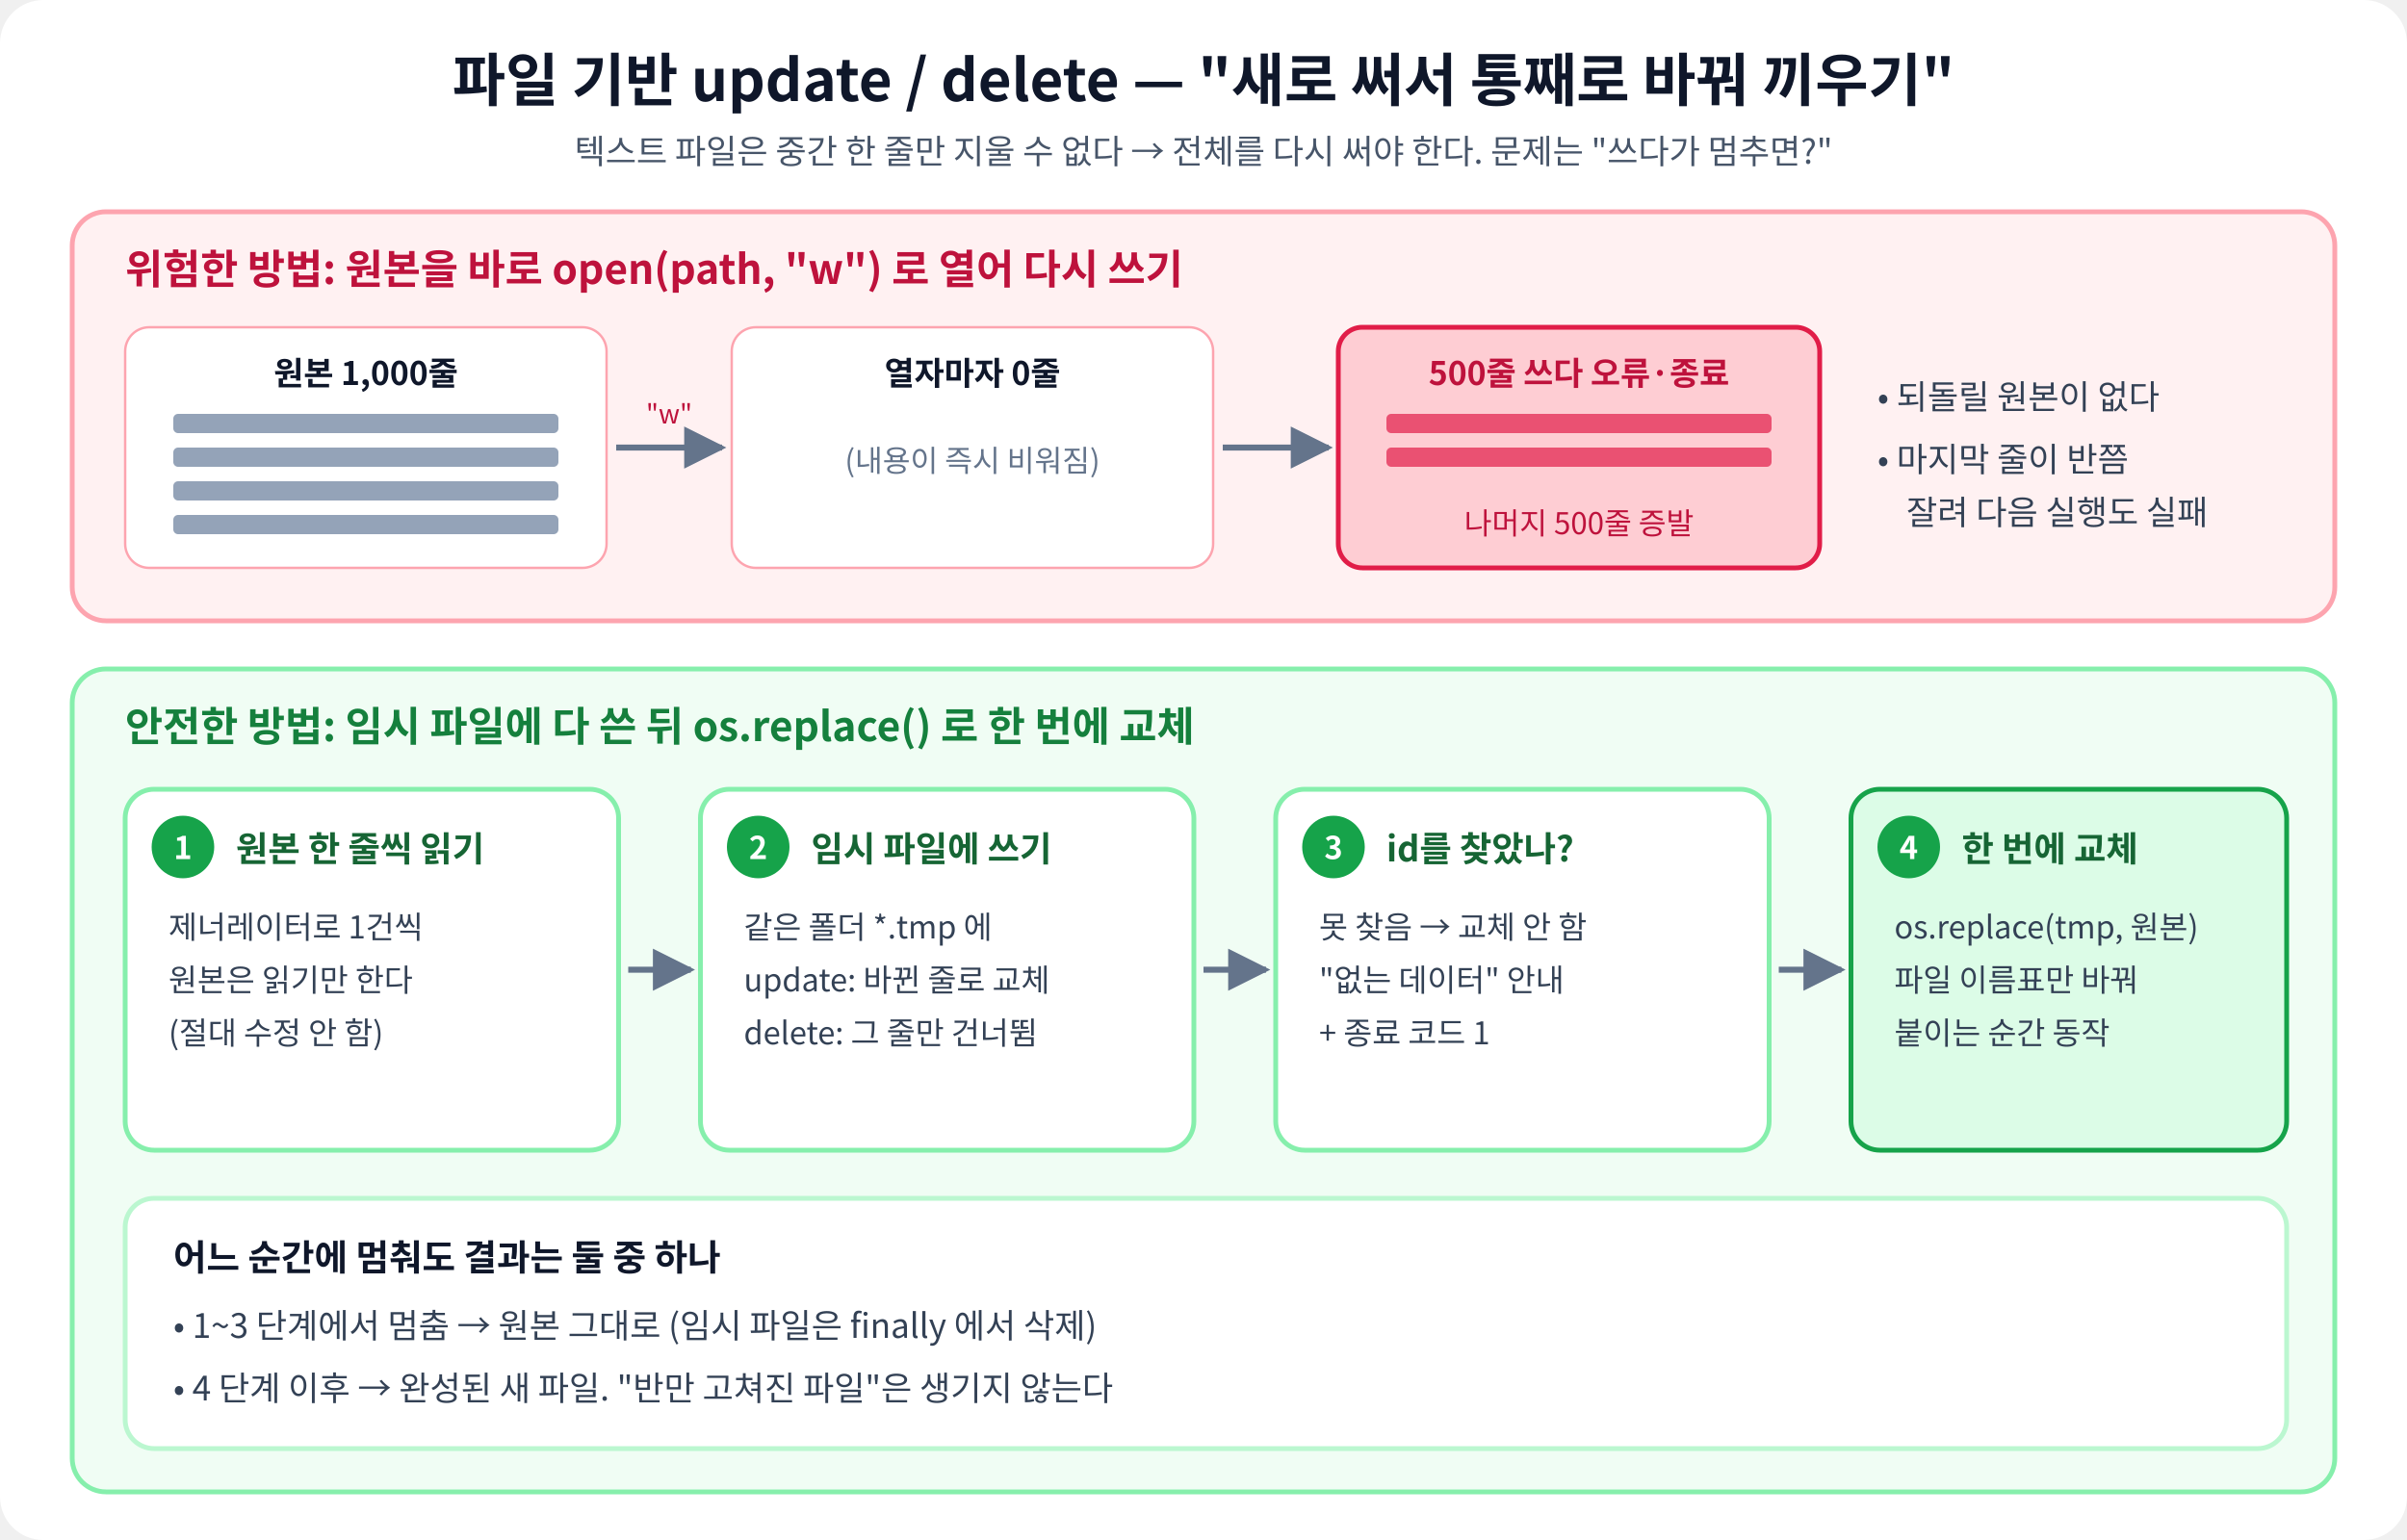
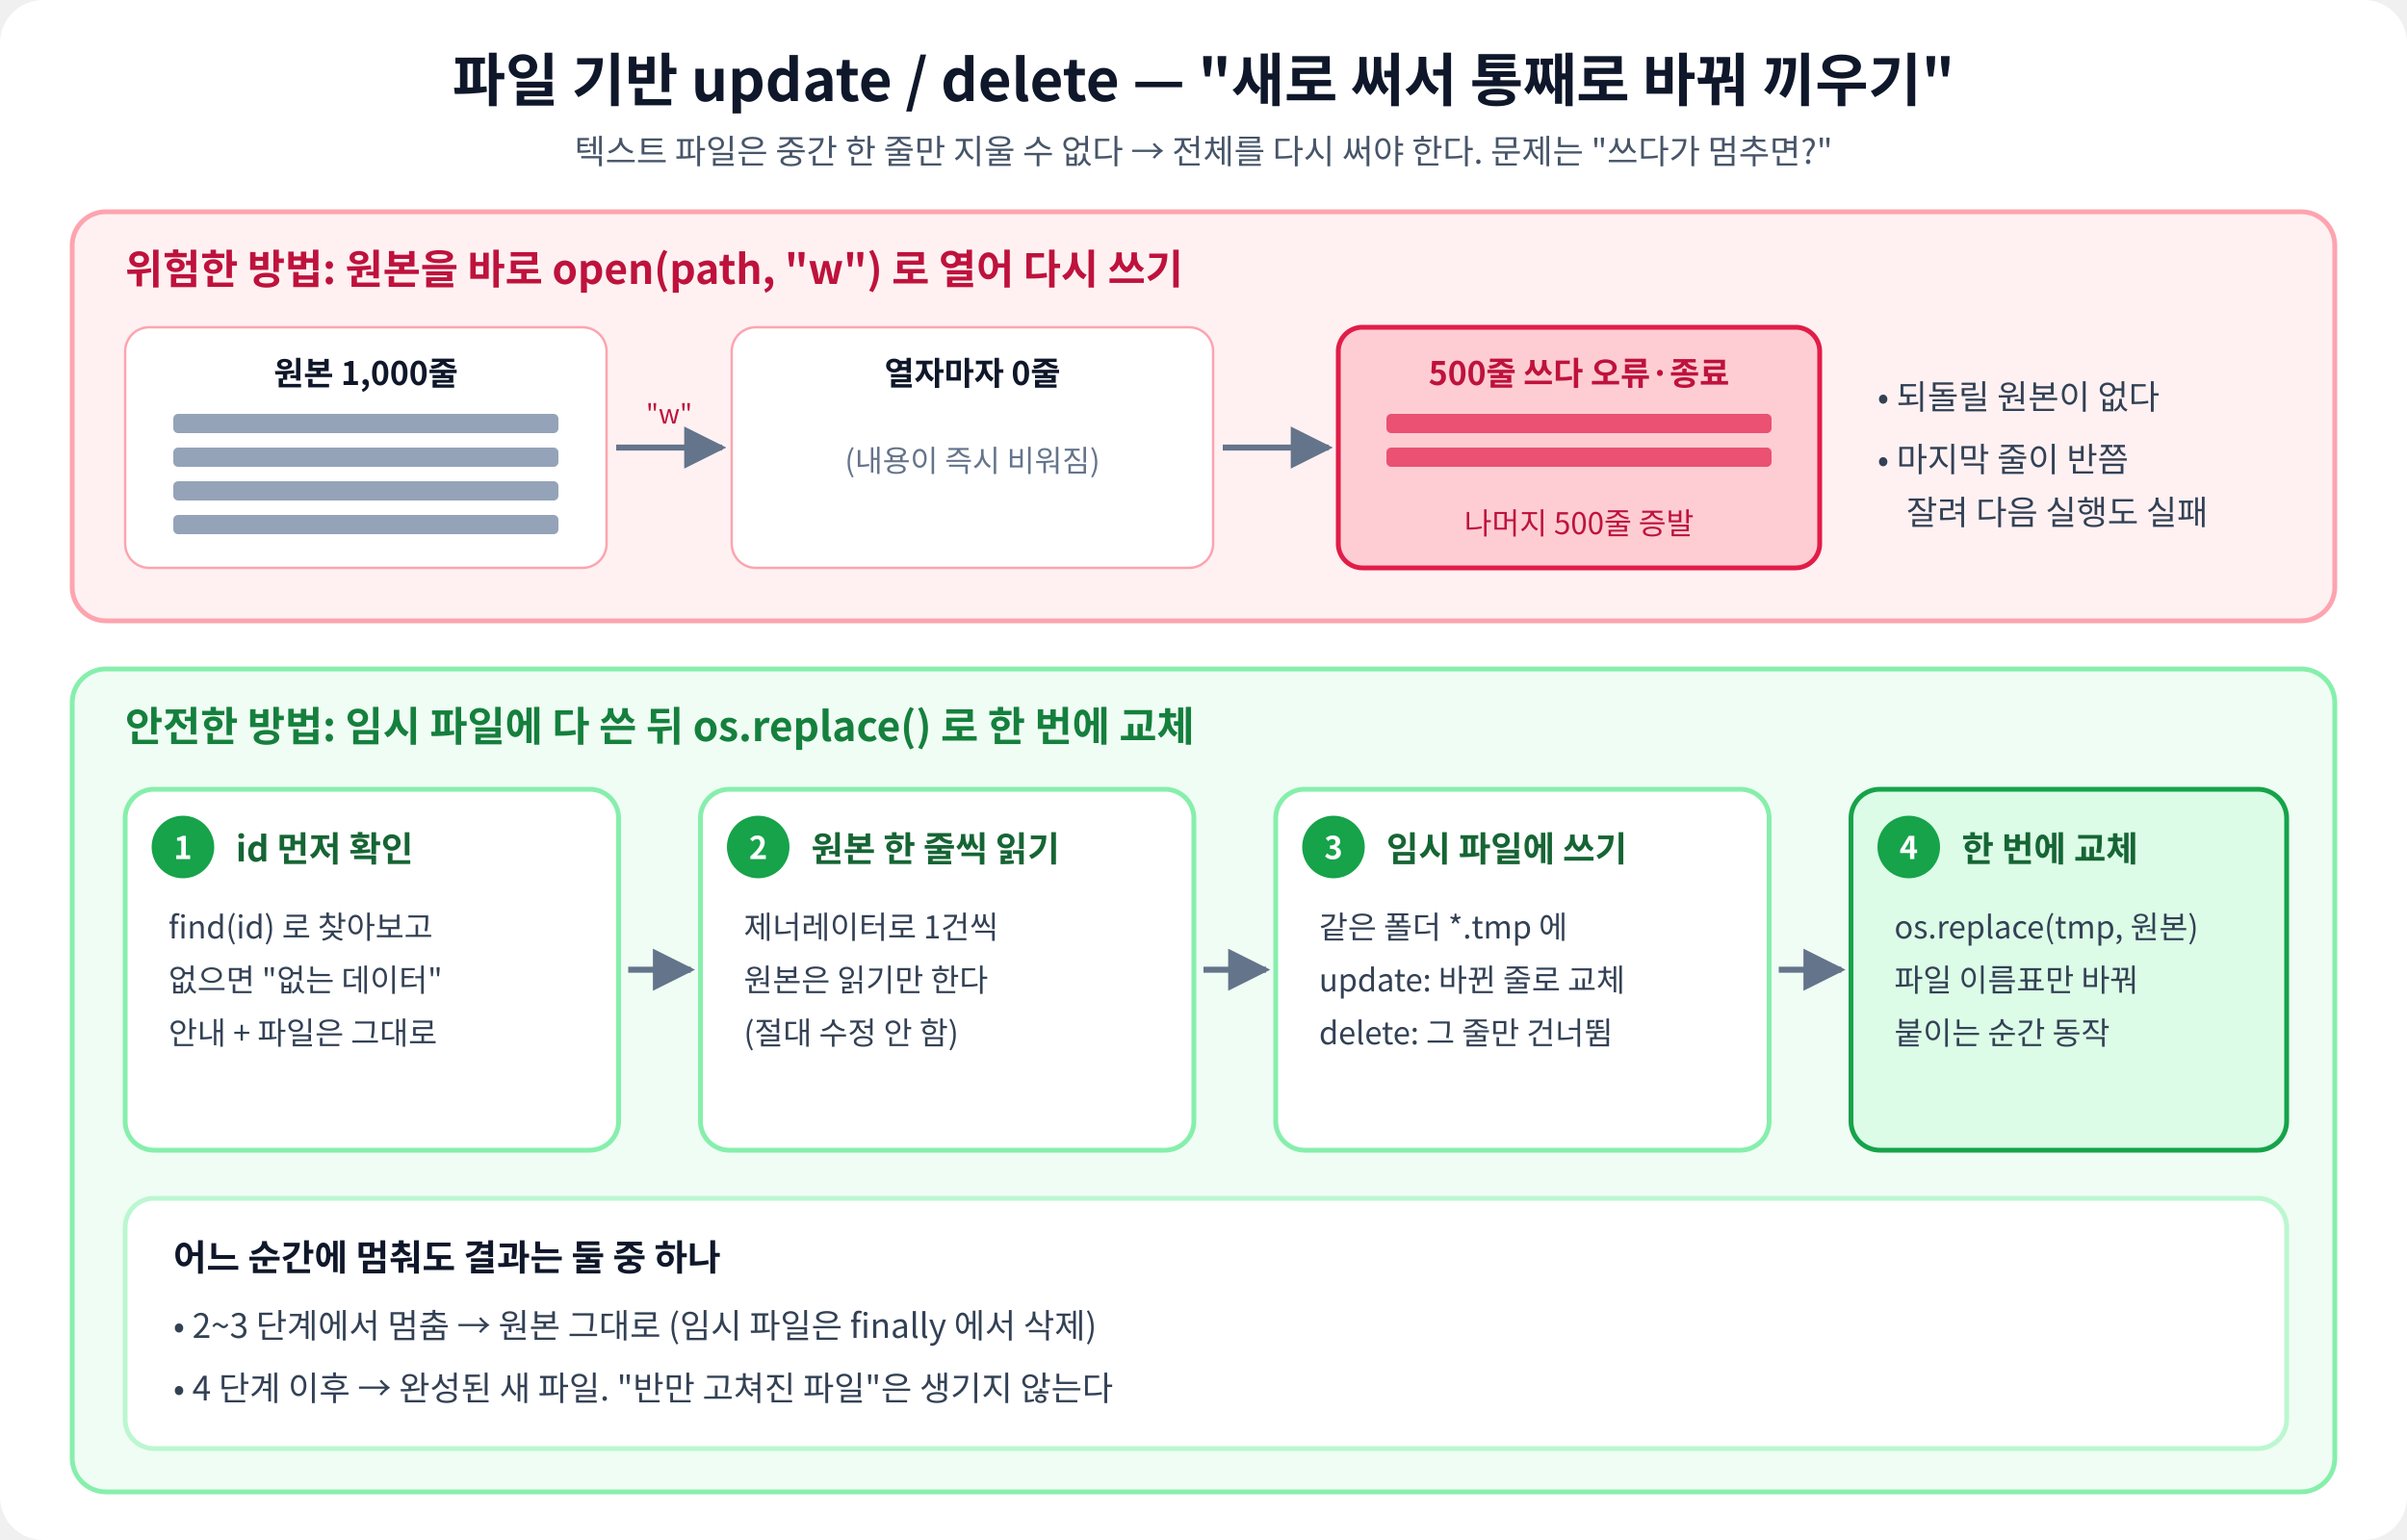
<svg xmlns="http://www.w3.org/2000/svg" viewBox="0 0 1000 640" width="1000" height="640" font-family="Pretendard, 'Apple SD Gothic Neo', 'Malgun Gothic', 'Noto Sans KR', 'Noto Sans CJK KR', sans-serif">
  <defs>
    <marker id="arr" viewBox="0 0 10 10" refX="9" refY="5" markerWidth="7" markerHeight="7" orient="auto-start-reverse">
      <path d="M0,0 L10,5 L0,10 z" fill="#64748b" />
    </marker>
  </defs>
  <rect width="1000" height="640" rx="18" fill="#ffffff" />
  <text x="500" y="42" text-anchor="middle" font-size="24" font-weight="700" fill="#0f172a">파일 기반 update / delete — "새로 써서 통째로 바꿔 끼우기"</text>
  <text x="500" y="68" text-anchor="middle" font-size="14" fill="#475569">텍스트 파일은 중간 한 줄만 지울 수 없다 → 전체를 다시 써야 한다. 문제는 "쓰다가 멈추면?"</text>
  <rect x="30" y="88" width="940" height="170" rx="14" fill="#fff1f2" stroke="#fda4af" stroke-width="2" />
  <text x="52" y="118" font-size="17" font-weight="700" fill="#be123c">위험한 방법: 원본을 바로 open(path, "w") 로 열어 다시 쓰기</text>
  <rect x="52" y="136" width="200" height="100" rx="10" fill="#fff" stroke="#fda4af" />
  <text x="152" y="160" text-anchor="middle" font-size="13.5" font-weight="700" fill="#0f172a">원본 1,000줄</text>
  <g fill="#94a3b8">
    <rect x="72" y="172" width="160" height="8" rx="2" />
    <rect x="72" y="186" width="160" height="8" rx="2" />
    <rect x="72" y="200" width="160" height="8" rx="2" />
    <rect x="72" y="214" width="160" height="8" rx="2" />
  </g>
  <line x1="256" y1="186" x2="300" y2="186" stroke="#64748b" stroke-width="2.5" marker-end="url(#arr)" />
  <text x="278" y="176" text-anchor="middle" font-size="11" fill="#be123c">"w"</text>
  <rect x="304" y="136" width="200" height="100" rx="10" fill="#fff" stroke="#fda4af" />
  <text x="404" y="160" text-anchor="middle" font-size="13.5" font-weight="700" fill="#0f172a">열자마자 0줄</text>
  <text x="404" y="196" text-anchor="middle" font-size="12.5" fill="#64748b">(내용이 즉시 비워짐)</text>
  <line x1="508" y1="186" x2="552" y2="186" stroke="#64748b" stroke-width="2.5" marker-end="url(#arr)" />
  <rect x="556" y="136" width="200" height="100" rx="10" fill="#fecdd3" stroke="#e11d48" stroke-width="2" />
  <text x="656" y="160" text-anchor="middle" font-size="13.5" font-weight="700" fill="#be123c">500줄 쓰다 오류·종료</text>
  <g fill="#e11d48" opacity="0.7">
    <rect x="576" y="172" width="160" height="8" rx="2" />
    <rect x="576" y="186" width="160" height="8" rx="2" />
  </g>
  <text x="656" y="222" text-anchor="middle" font-size="12.5" fill="#be123c">나머지 500줄 증발</text>
  <text x="780" y="170" font-size="14" fill="#334155">• 되돌릴 원본이 없다</text>
  <text x="780" y="196" font-size="14" fill="#334155">• 마지막 줄이 반쯤</text>
  <text x="792" y="218" font-size="14" fill="#334155">잘려 다음 실행도 실패</text>
  <rect x="30" y="278" width="940" height="342" rx="14" fill="#f0fdf4" stroke="#86efac" stroke-width="2" />
  <text x="52" y="308" font-size="17" font-weight="700" fill="#15803d">안전한 방법: 임시 파일에 다 쓴 뒤 os.replace() 로 한 번에 교체</text>
  <rect x="52" y="328" width="205" height="150" rx="12" fill="#fff" stroke="#86efac" stroke-width="2" />
  <circle cx="76" cy="352" r="13" fill="#16a34a" />
  <text x="76" y="357" text-anchor="middle" font-size="13" font-weight="700" fill="#fff">1</text>
-   <text x="98" y="358" font-size="14.5" font-weight="700" fill="#166534">원본 한 줄씩 읽기</text>
-   <text x="70" y="390" font-size="13" fill="#334155">제너레이터로 1건씩</text>
-   <text x="70" y="412" font-size="13" fill="#334155">원본은 읽기만 한다</text>
-   <text x="70" y="434" font-size="13" fill="#334155">(절대 수정 안 함)</text>
+   <text x="98" y="358" font-size="14.5" font-weight="700" fill="#166534">id 먼저 확인</text>
+   <text x="70" y="390" font-size="13" fill="#334155">find(id) 로 찾아보고</text>
+   <text x="70" y="412" font-size="13" fill="#334155">없으면 "없는 데이터"</text>
+   <text x="70" y="434" font-size="13" fill="#334155">안내 + 파일은 그대로</text>
  <line x1="261" y1="403" x2="287" y2="403" stroke="#64748b" stroke-width="2.5" marker-end="url(#arr)" />
  <rect x="291" y="328" width="205" height="150" rx="12" fill="#fff" stroke="#86efac" stroke-width="2" />
  <circle cx="315" cy="352" r="13" fill="#16a34a" />
  <text x="315" y="357" text-anchor="middle" font-size="13" font-weight="700" fill="#fff">2</text>
-   <text x="337" y="358" font-size="14.5" font-weight="700" fill="#166534">임시 파일에 쓰기</text>
-   <text x="309" y="390" font-size="13" fill="#334155">같은 폴더 *.tmp 에</text>
-   <text x="309" y="412" font-size="13" fill="#334155">update: 바뀐 줄로 교체</text>
-   <text x="309" y="434" font-size="13" fill="#334155">delete: 그 줄만 건너뜀</text>
+   <text x="337" y="358" font-size="14.5" font-weight="700" fill="#166534">원본 한 줄씩 읽기</text>
+   <text x="309" y="390" font-size="13" fill="#334155">제너레이터로 1건씩</text>
+   <text x="309" y="412" font-size="13" fill="#334155">원본은 읽기만 한다</text>
+   <text x="309" y="434" font-size="13" fill="#334155">(절대 수정 안 함)</text>
  <line x1="500" y1="403" x2="526" y2="403" stroke="#64748b" stroke-width="2.5" marker-end="url(#arr)" />
  <rect x="530" y="328" width="205" height="150" rx="12" fill="#fff" stroke="#86efac" stroke-width="2" />
  <circle cx="554" cy="352" r="13" fill="#16a34a" />
  <text x="554" y="357" text-anchor="middle" font-size="13" font-weight="700" fill="#fff">3</text>
-   <text x="576" y="358" font-size="14.5" font-weight="700" fill="#166534">id를 찾았나?</text>
-   <text x="548" y="390" font-size="13" fill="#334155">못 찾음 → 교체 안 함</text>
-   <text x="548" y="412" font-size="13" fill="#334155">"없는 데이터" 안내</text>
-   <text x="548" y="434" font-size="13" fill="#334155">+ 종료 코드 1</text>
+   <text x="576" y="358" font-size="14.5" font-weight="700" fill="#166534">임시 파일에 쓰기</text>
+   <text x="548" y="390" font-size="13" fill="#334155">같은 폴더 *.tmp 에</text>
+   <text x="548" y="412" font-size="13" fill="#334155">update: 바뀐 줄로 교체</text>
+   <text x="548" y="434" font-size="13" fill="#334155">delete: 그 줄만 건너뜀</text>
  <line x1="739" y1="403" x2="765" y2="403" stroke="#64748b" stroke-width="2.5" marker-end="url(#arr)" />
  <rect x="769" y="328" width="181" height="150" rx="12" fill="#dcfce7" stroke="#16a34a" stroke-width="2" />
  <circle cx="793" cy="352" r="13" fill="#16a34a" />
  <text x="793" y="357" text-anchor="middle" font-size="13" font-weight="700" fill="#fff">4</text>
  <text x="815" y="358" font-size="14.5" font-weight="700" fill="#166534">한 번에 교체</text>
  <text x="787" y="390" font-size="13" fill="#334155">os.replace(tmp, 원본)</text>
  <text x="787" y="412" font-size="13" fill="#334155">파일 이름표만 바꿔</text>
  <text x="787" y="434" font-size="13" fill="#334155">붙이는 순간 동작</text>
  <rect x="52" y="498" width="898" height="104" rx="12" fill="#fff" stroke="#bbf7d0" stroke-width="2" />
  <text x="72" y="528" font-size="15" font-weight="700" fill="#0f172a">어느 순간에 멈춰도 결과는 둘 중 하나</text>
-   <text x="72" y="556" font-size="14" fill="#334155">• 1~3 단계에서 멈춤 → 원본 그대로 (임시 파일은 finally 에서 삭제)</text>
+   <text x="72" y="556" font-size="14" fill="#334155">• 2~3 단계에서 멈춤 → 원본 그대로 (임시 파일은 finally 에서 삭제)</text>
  <text x="72" y="582" font-size="14" fill="#334155">• 4 단계 이후 → 완성된 새 파일.   "반만 고쳐진 파일"은 생기지 않는다</text>
</svg>
